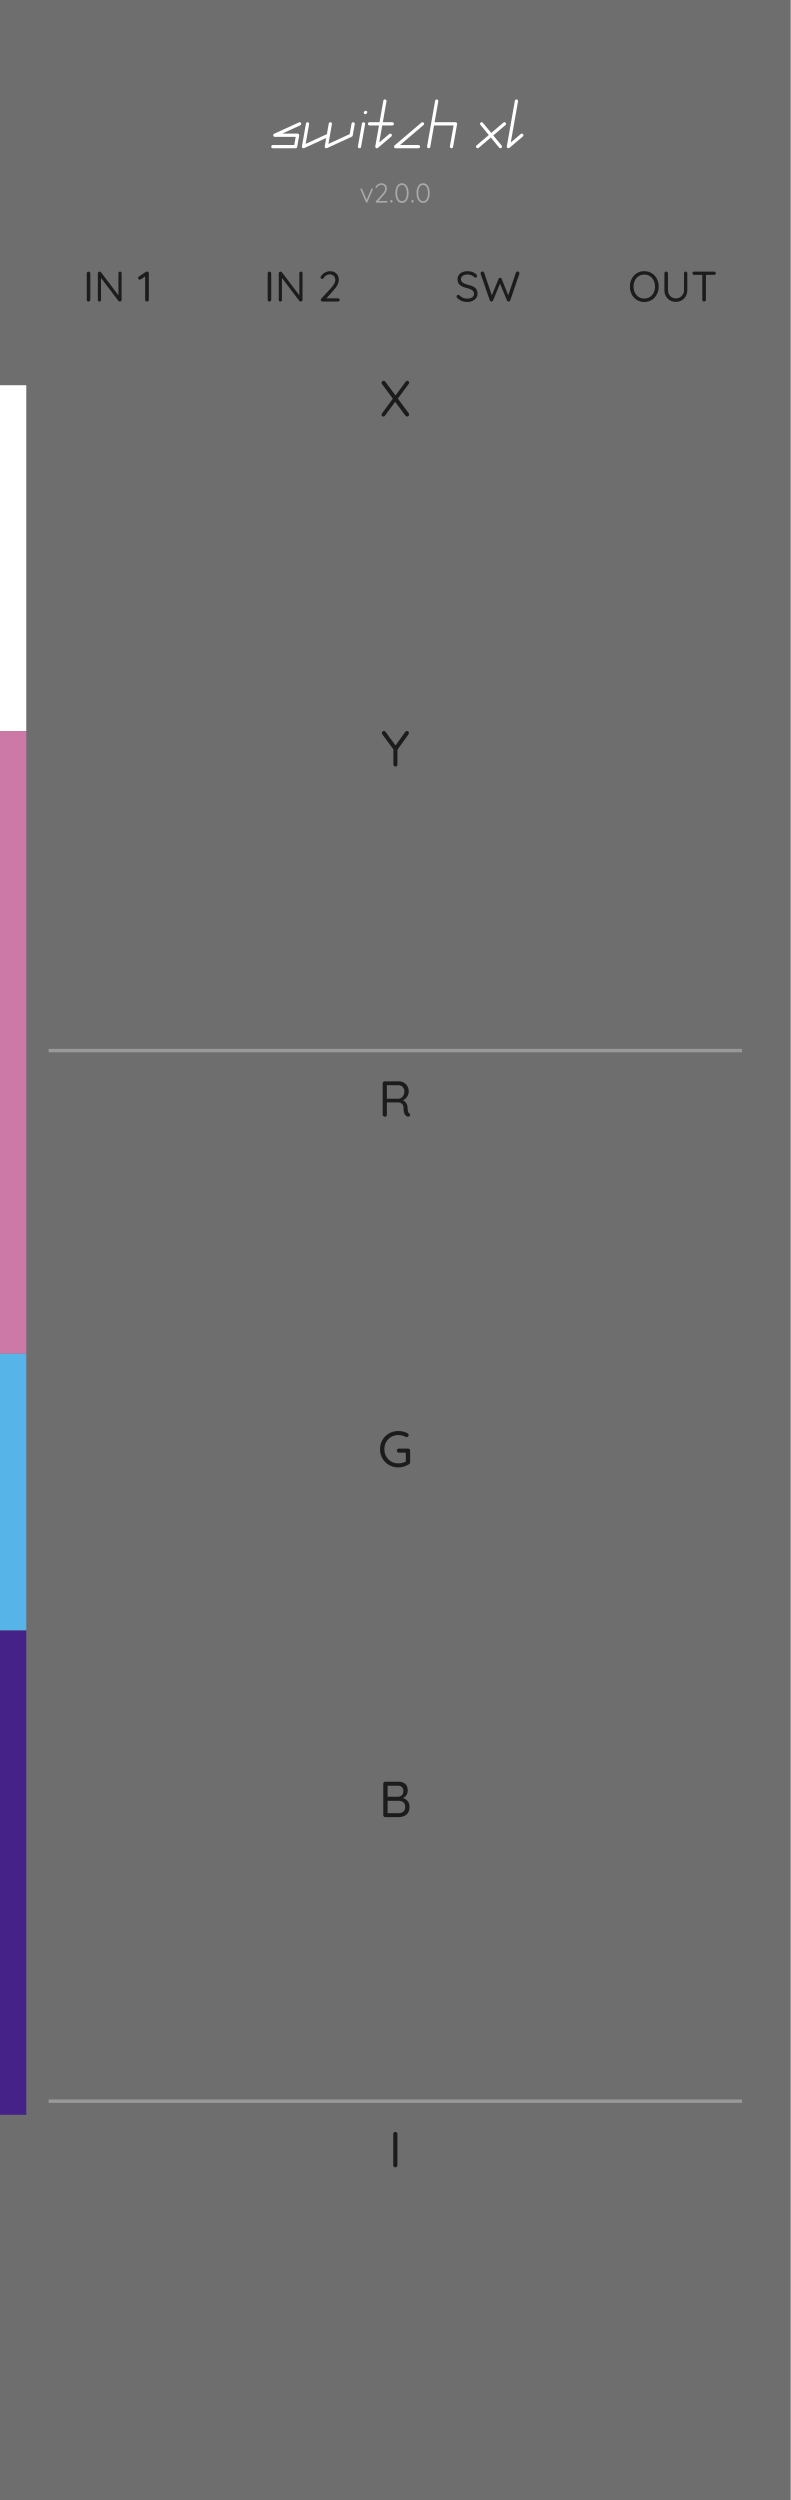
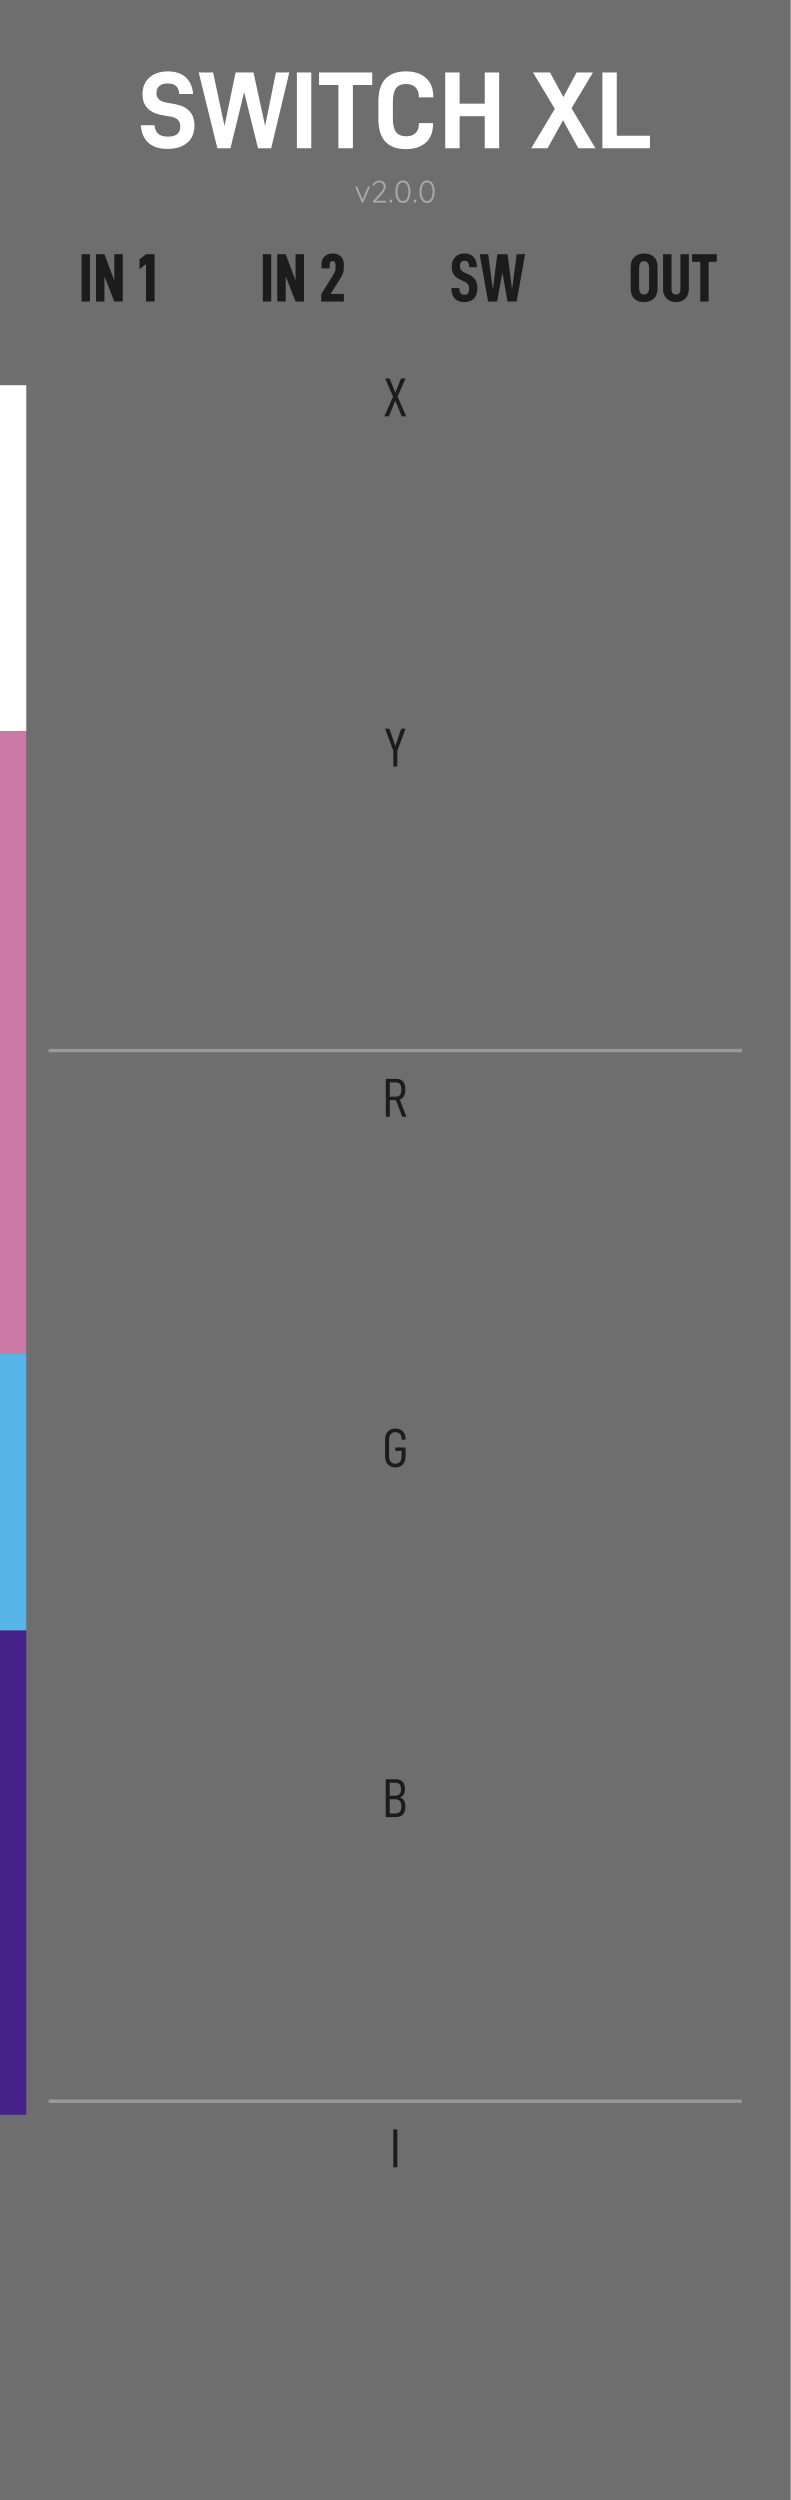
<svg xmlns="http://www.w3.org/2000/svg" width="40.64mm" height="128.50mm" viewBox="0 0 40.64 128.50">
  <rect width="40.64" height="128.50" fill="#6e6e6e" />
  <g id="palette-badge">
    <rect x="0.000" y="19.800" width="1.350" height="17.780" fill="#FFFFFF" stroke="none" />
    <rect x="0.000" y="37.580" width="1.350" height="32.004" fill="#CC79A7" stroke="none" />
    <rect x="0.000" y="69.584" width="1.350" height="14.224" fill="#56B4E9" stroke="none" />
    <rect x="0.000" y="83.808" width="1.350" height="24.892" fill="#442288" stroke="none" />
  </g>
  <line x1="2.50" y1="54.00" x2="38.14" y2="54.00" stroke="#999999" stroke-width="0.176" />
  <line x1="2.50" y1="108.00" x2="38.14" y2="108.00" stroke="#999999" stroke-width="0.176" />
-   <g transform="translate(13.820, 7.620) scale(0.0035, -0.0035)">
-     <path d="M 473.1 368.4 C 467.6 380.3 453.6 385.5 441.7 380.0 L 77.3 212.6 C 67.2 208.0 61.7 196.9 64.1 186.0 C 66.4 175.2 76.1 167.4 87.2 167.4 H 393.8 L 372.7 47.4 H 57.7 C 44.6 47.4 34.0 36.8 34.0 23.7 C 34.0 10.6 44.6 1.5e-05 57.7 1.5e-05 H 392.5 C 404.0 1.5e-05 413.9 8.3 415.8 19.6 L 445.4 187.0 C 446.6 193.9 444.7 201.0 440.2 206.3 C 435.7 211.7 429.0 214.8 422.0 214.8 H 195.5 L 461.5 337.0 C 473.3 342.5 478.5 356.5 473.1 368.4 Z" fill="#ffffff" />
+   <g transform="translate(7.098, 7.620) scale(0.005644, -0.005644)">
+     <path d="M 94.0 49.5 Q 156.0 -6.0 267.0 -6.0 Q 380.0 -6.0 446.5 49.0 C 490.8 85.7 513.0 138.7 513.0 208.0 Q 513.0 370.0 335.0 402.0 L 262.0 415.0 Q 213.0 424.0 190.0 445.0 C 174.7 459.0 167.0 478.0 167.0 502.0 Q 167.0 543.0 193.0 566.5 C 210.3 582.2 236.0 590.0 270.0 590.0 C 303.3 590.0 328.7 582.3 346.0 567.0 C 363.3 551.7 373.0 527.3 375.0 494.0 H 501.0 Q 493.0 592.0 433.5 646.0 Q 374.0 700.0 272.0 700.0 Q 167.0 700.0 103.5 644.0 C 61.2 606.7 40.0 556.0 40.0 492.0 Q 40.0 331.0 227.0 300.0 L 292.0 289.0 Q 340.0 281.0 362.0 259.5 C 376.7 245.2 384.0 224.3 384.0 197.0 C 384.0 136.3 347.0 106.0 273.0 106.0 Q 215.0 106.0 185.5 129.5 C 165.8 145.2 153.7 172.0 149.0 210.0 H 25.0 Q 32.0 105.0 94.0 49.5 Z" fill="#ffffff" />
  </g>
-   <g transform="translate(15.399, 7.620) scale(0.0035, -0.0035)">
-     <path d="M 790.5 381.9 C 777.7 384.1 765.4 375.5 763.1 362.6 L 735.7 207.4 L 423.7 64.1 L 474.9 354.4 C 477.2 367.3 468.6 379.6 455.7 381.9 C 442.8 384.1 430.5 375.5 428.3 362.6 L 400.9 207.4 L 88.9 64.1 L 140.0 354.4 C 142.3 367.3 133.7 379.6 120.8 381.9 C 108.0 384.1 95.7 375.5 93.4 362.6 L 34.4 27.8 C 32.8 19.1 36.2 10.3 43.2 4.9 C 47.4 1.7 52.5 0.0 57.7 0.0 C 61.0 0.0 64.4 0.7 67.6 2.2 L 390.9 150.7 L 369.2 27.8 C 367.7 19.1 371.1 10.3 378.1 4.9 C 382.3 1.7 387.4 0.0 392.5 0.0 C 395.9 0.0 399.3 0.7 402.4 2.2 L 766.8 169.6 C 773.8 172.8 778.9 179.3 780.2 187.0 L 809.7 354.4 C 812.0 367.3 803.4 379.6 790.5 381.9 Z" fill="#ffffff" />
+   <g transform="translate(10.191, 7.620) scale(0.005644, -0.005644)">
+     <path d="M 829.0 690.0 H 707.0 L 609.0 203.0 L 503.0 690.0 H 340.0 L 239.0 203.0 L 135.0 690.0 H 4.0 L 174.0 0.0 H 293.0 L 418.0 511.0 L 544.0 0.0 H 664.0 Z" fill="#ffffff" />
  </g>
-   <g transform="translate(18.150, 7.620) scale(0.0035, -0.0035)">
-     <path d="M 156.8 381.9 C 144.0 384.1 131.7 375.5 129.4 362.6 L 70.4 27.8 C 68.1 14.9 76.7 2.6 89.6 0.4 C 91.0 0.1 92.3 0.0 93.7 0.0 C 105.0 0.0 115.0 8.1 117.0 19.6 L 176.1 354.4 C 178.3 367.3 169.7 379.6 156.8 381.9 Z M 186.7 551.1 C 172.8 551.1 159.5 539.8 157.1 526.0 C 154.6 512.1 163.9 500.8 177.8 500.8 C 191.7 500.8 204.9 512.1 207.4 526.0 C 209.9 539.8 200.6 551.1 186.7 551.1 Z" fill="#ffffff" />
+   <g transform="translate(14.893, 7.620) scale(0.005644, -0.005644)">
+     <path d="M 65.0 690.0 V 0.0 H 196.0 V 690.0 Z" fill="#ffffff" />
  </g>
-   <g transform="translate(18.790, 7.620) scale(0.0035, -0.0035)">
-     <path d="M 392.5 382.2 H 253.3 L 307.5 689.3 C 309.7 702.1 301.1 714.4 288.3 716.7 C 275.4 718.9 263.1 710.4 260.8 697.5 L 205.2 382.2 H 57.7 C 44.6 382.2 34.0 371.6 34.0 358.5 C 34.0 345.5 44.6 334.8 57.7 334.8 H 196.9 L 142.7 27.8 C 141.0 18.0 145.6 8.1 154.3 3.1 C 158.0 1.0 162.0 -1.5e-05 166.1 -1.5e-05 C 171.6 -1.5e-05 177.0 1.9 181.4 5.6 L 378.4 173.1 C 388.3 181.5 389.5 196.5 381.1 206.4 C 372.6 216.4 357.6 217.6 347.7 209.1 L 200.8 84.3 L 245.0 334.8 H 392.5 C 405.6 334.8 416.2 345.5 416.2 358.5 C 416.2 371.6 405.6 382.2 392.5 382.2 Z" fill="#ffffff" />
+   <g transform="translate(16.366, 7.620) scale(0.005644, -0.005644)">
+     <path d="M 490.0 576.0 V 690.0 H 6.0 V 576.0 H 182.0 V 0.0 H 314.0 V 576.0 Z" fill="#ffffff" />
  </g>
-   <g transform="translate(20.162, 7.620) scale(0.0035, -0.0035)">
-     <path d="M 461.6 373.9 C 453.1 383.8 438.2 385.0 428.2 376.6 L 34.3 41.7 C 26.8 35.3 24.0 24.8 27.4 15.5 C 30.9 6.2 39.7 -1.5e-05 49.7 -1.5e-05 H 384.5 C 397.6 -1.5e-05 408.2 10.6 408.2 23.7 C 408.2 36.8 397.6 47.4 384.5 47.4 H 114.1 L 458.9 340.5 C 468.9 349.0 470.1 363.9 461.6 373.9 Z" fill="#ffffff" />
+   <g transform="translate(19.166, 7.620) scale(0.005644, -0.005644)">
+     <path d="M 50.0 267.0 C 50.0 83.7 133.7 -8.0 301.0 -8.0 Q 416.0 -8.0 482.0 51.5 Q 548.0 111.0 548.0 222.0 V 229.0 H 419.0 V 221.0 Q 419.0 169.0 389.5 139.0 Q 360.0 109.0 304.0 109.0 Q 241.0 109.0 211.5 147.0 C 191.8 172.3 182.0 213.0 182.0 269.0 V 418.0 Q 182.0 507.0 210.5 546.0 Q 239.0 585.0 302.0 585.0 C 339.3 585.0 368.2 574.7 388.5 554.0 C 408.8 533.3 419.0 505.3 419.0 470.0 V 464.0 H 550.0 V 471.0 Q 550.0 580.0 483.0 640.0 Q 416.0 700.0 303.0 700.0 C 134.3 700.0 50.0 608.3 50.0 425.0 Z" fill="#ffffff" />
  </g>
-   <g transform="translate(21.832, 7.620) scale(0.0035, -0.0035)">
-     <path d="M 469.7 373.8 C 465.2 379.1 458.6 382.2 451.6 382.2 H 144.9 L 199.1 689.3 C 201.4 702.2 192.8 714.4 179.9 716.7 C 167.0 718.9 154.7 710.4 152.4 697.5 L 34.4 27.8 C 32.1 14.9 40.7 2.6 53.6 0.4 C 55.0 0.1 56.3 0.0 57.7 0.0 C 69.0 0.0 79.0 8.1 81.0 19.6 L 136.6 334.9 H 423.4 L 369.2 27.8 C 366.9 14.9 375.5 2.6 388.4 0.4 C 389.8 0.1 391.2 0.0 392.6 0.0 C 403.8 0.0 413.8 8.1 415.9 19.6 L 474.9 354.4 C 476.1 361.3 474.2 368.4 469.7 373.8 Z" fill="#ffffff" />
+   <g transform="translate(22.552, 7.620) scale(0.005644, -0.005644)">
+     <path d="M 550.0 690.0 H 419.0 V 406.0 H 190.0 V 690.0 H 59.0 V 0.0 H 190.0 V 292.0 H 419.0 V 0.0 H 550.0 Z" fill="#ffffff" />
  </g>
-   <g transform="translate(24.348, 7.620) scale(0.0035, -0.0035)">
-     <path d="M 469.6 373.9 C 461.1 383.8 446.2 385.0 436.2 376.6 L 257.6 224.7 L 135.0 373.6 C 126.7 383.7 111.8 385.1 101.7 376.8 C 91.6 368.5 90.1 353.6 98.4 343.5 L 221.5 194.1 L 42.3 41.7 C 32.4 33.3 31.2 18.3 39.6 8.4 C 44.3 2.8 51.0 0.0 57.7 0.0 C 63.1 0.0 68.6 1.9 73.0 5.7 L 251.6 157.5 L 374.2 8.6 C 378.9 3.0 385.7 0.0 392.5 0.0 C 397.8 0.0 403.2 1.8 407.6 5.4 C 417.7 13.7 419.1 28.7 410.8 38.7 L 287.7 188.2 L 466.9 340.5 C 476.9 349.0 478.1 363.9 469.6 373.9 Z" fill="#ffffff" />
+   <g transform="translate(27.282, 7.620) scale(0.005644, -0.005644)">
+     <path d="M 219.0 359.0 4.0 0.0 H 153.0 L 294.0 255.0 L 433.0 0.0 H 589.0 L 371.0 364.0 L 566.0 690.0 H 417.0 L 297.0 466.0 L 175.0 690.0 H 20.0 Z" fill="#ffffff" />
  </g>
-   <g transform="translate(25.930, 7.620) scale(0.0035, -0.0035)">
-     <path d="M 272.7 206.4 C 264.2 216.4 249.3 217.6 239.3 209.1 L 92.4 84.3 L 199.1 689.3 C 201.4 702.1 192.8 714.4 179.9 716.7 C 167.0 718.9 154.7 710.4 152.4 697.5 L 34.4 27.8 C 32.6 18.0 37.2 8.1 45.9 3.1 C 49.6 1.0 53.6 -3.1e-05 57.7 -3.1e-05 C 63.2 -3.1e-05 68.6 1.9 73.0 5.6 L 270.0 173.1 C 279.9 181.5 281.1 196.5 272.7 206.4 Z" fill="#ffffff" />
+   <g transform="translate(30.630, 7.620) scale(0.005644, -0.005644)">
+     <path d="M 59.0 690.0 V 0.0 H 492.0 V 114.0 H 190.0 V 690.0 Z" fill="#ffffff" />
  </g>
-   <g transform="translate(18.476, 10.414) scale(0.0014, -0.0014)">
+   <g transform="translate(18.212, 10.414) scale(0.0016, -0.0016)">
    <path d="M 67.0 522.0 Q 52.0 522.0 44.0 513.0 Q 36.0 504.0 36.0 493.0 Q 36.0 489.0 37.0 485.0 Q 38.0 481.0 39.0 479.0 L 236.0 19.0 Q 240.0 10.0 248.5 4.5 Q 257.0 -1.0 266.0 0.0 Q 285.0 1.0 293.0 19.0 L 489.0 479.0 Q 490.0 483.0 491.5 486.5 Q 493.0 490.0 493.0 496.0 Q 493.0 508.0 484.0 514.5 Q 475.0 521.0 465.0 521.0 Q 444.0 522.0 436.0 502.0 L 265.2 97.4 L 95.0 502.0 Q 91.0 512.0 83.0 517.0 Q 75.0 522.0 67.0 522.0 Z" fill="#aaaaaa" />
  </g>
-   <g transform="translate(19.216, 10.414) scale(0.0014, -0.0014)">
+   <g transform="translate(19.058, 10.414) scale(0.0016, -0.0016)">
    <path d="M 474.0 58.0 H 166.7 L 351.0 265.0 Q 415.0 336.0 447.5 397.5 Q 480.0 459.0 480.0 511.0 Q 480.0 572.0 454.5 616.5 Q 429.0 661.0 382.5 685.5 Q 336.0 710.0 272.0 710.0 Q 234.0 710.0 194.5 694.5 Q 155.0 679.0 123.0 653.0 Q 91.0 627.0 73.0 596.0 Q 66.0 587.0 62.5 580.0 Q 59.0 573.0 59.0 566.0 Q 59.0 555.0 68.0 547.5 Q 77.0 540.0 89.0 540.0 Q 97.0 540.0 103.5 544.0 Q 110.0 548.0 116.0 558.0 Q 129.0 585.0 152.5 606.0 Q 176.0 627.0 206.5 640.0 Q 237.0 653.0 268.0 653.0 Q 336.0 653.0 376.0 613.0 Q 416.0 573.0 416.0 507.0 Q 416.0 467.0 388.5 416.5 Q 361.0 366.0 306.0 306.0 L 75.0 51.0 Q 67.0 41.0 67.0 30.0 Q 67.0 15.0 76.5 7.5 Q 86.0 0.0 99.0 0.0 H 474.0 Q 486.0 0.0 494.5 8.0 Q 503.0 16.0 503.0 29.0 Q 503.0 41.0 494.5 49.5 Q 486.0 58.0 474.0 58.0 Z" fill="#aaaaaa" />
  </g>
-   <g transform="translate(19.992, 10.414) scale(0.0014, -0.0014)">
+   <g transform="translate(19.945, 10.414) scale(0.0016, -0.0016)">
    <path d="M 87.0 0.0 H 94.0 Q 111.0 0.0 120.0 11.0 Q 129.0 22.0 129.0 39.0 V 60.0 Q 129.0 78.0 120.0 88.0 Q 111.0 98.0 94.0 98.0 H 87.0 Q 70.0 98.0 61.0 88.0 Q 52.0 78.0 52.0 60.0 V 39.0 Q 52.0 22.0 61.0 11.0 Q 70.0 0.0 87.0 0.0 Z" fill="#aaaaaa" />
  </g>
-   <g transform="translate(20.245, 10.414) scale(0.0014, -0.0014)">
+   <g transform="translate(20.234, 10.414) scale(0.0016, -0.0016)">
    <path d="M 297.0 -10.0 Q 379.0 -10.0 432.5 38.0 Q 486.0 86.0 513.0 167.5 Q 540.0 249.0 540.0 350.0 Q 540.0 452.0 513.0 533.5 Q 486.0 615.0 432.5 662.5 Q 379.0 710.0 297.0 710.0 Q 217.0 710.0 163.0 662.5 Q 109.0 615.0 82.0 533.5 Q 55.0 452.0 55.0 350.0 Q 55.0 249.0 82.0 167.5 Q 109.0 86.0 163.0 38.0 Q 217.0 -10.0 297.0 -10.0 Z M 297.0 52.0 Q 239.0 52.0 199.5 89.0 Q 160.0 126.0 139.5 193.5 Q 119.0 261.0 119.0 350.0 Q 119.0 440.0 139.5 507.5 Q 160.0 575.0 199.5 612.0 Q 239.0 649.0 297.0 649.0 Q 356.0 649.0 395.5 612.0 Q 435.0 575.0 455.5 507.5 Q 476.0 440.0 476.0 350.0 Q 476.0 261.0 455.5 193.5 Q 435.0 126.0 395.5 89.0 Q 356.0 52.0 297.0 52.0 Z" fill="#aaaaaa" />
  </g>
-   <g transform="translate(21.078, 10.414) scale(0.0014, -0.0014)">
+   <g transform="translate(21.186, 10.414) scale(0.0016, -0.0016)">
    <path d="M 87.0 0.0 H 94.0 Q 111.0 0.0 120.0 11.0 Q 129.0 22.0 129.0 39.0 V 60.0 Q 129.0 78.0 120.0 88.0 Q 111.0 98.0 94.0 98.0 H 87.0 Q 70.0 98.0 61.0 88.0 Q 52.0 78.0 52.0 60.0 V 39.0 Q 52.0 22.0 61.0 11.0 Q 70.0 0.0 87.0 0.0 Z" fill="#aaaaaa" />
  </g>
-   <g transform="translate(21.331, 10.414) scale(0.0014, -0.0014)">
+   <g transform="translate(21.476, 10.414) scale(0.0016, -0.0016)">
    <path d="M 297.0 -10.0 Q 379.0 -10.0 432.5 38.0 Q 486.0 86.0 513.0 167.5 Q 540.0 249.0 540.0 350.0 Q 540.0 452.0 513.0 533.5 Q 486.0 615.0 432.5 662.5 Q 379.0 710.0 297.0 710.0 Q 217.0 710.0 163.0 662.5 Q 109.0 615.0 82.0 533.5 Q 55.0 452.0 55.0 350.0 Q 55.0 249.0 82.0 167.5 Q 109.0 86.0 163.0 38.0 Q 217.0 -10.0 297.0 -10.0 Z M 297.0 52.0 Q 239.0 52.0 199.5 89.0 Q 160.0 126.0 139.5 193.5 Q 119.0 261.0 119.0 350.0 Q 119.0 440.0 139.5 507.5 Q 160.0 575.0 199.5 612.0 Q 239.0 649.0 297.0 649.0 Q 356.0 649.0 395.5 612.0 Q 435.0 575.0 455.5 507.5 Q 476.0 440.0 476.0 350.0 Q 476.0 261.0 455.5 193.5 Q 435.0 126.0 395.5 89.0 Q 356.0 52.0 297.0 52.0 Z" fill="#aaaaaa" />
  </g>
-   <g transform="translate(4.266, 15.500) scale(0.0022, -0.0022)">
-     <path d="M 171.0 41.0 V 659.0 Q 171.0 677.0 159.0 688.5 Q 147.0 700.0 130.0 700.0 Q 112.0 700.0 100.0 688.5 Q 88.0 677.0 88.0 659.0 V 41.0 Q 88.0 24.0 99.0 12.0 Q 110.0 0.0 129.0 0.0 Q 146.0 0.0 158.5 12.0 Q 171.0 24.0 171.0 41.0 Z" fill="#1c1c1c" />
+   <g transform="translate(4.031, 15.500) scale(0.003528, -0.003528)">
+     <path d="M 46.0 690.0 V 0.0 H 168.0 V 690.0 Z" fill="#1c1c1c" />
  </g>
-   <g transform="translate(4.836, 15.500) scale(0.0022, -0.0022)">
-     <path d="M 606.0 700.0 Q 590.0 700.0 579.5 689.5 Q 569.0 679.0 569.0 663.0 V 145.2 L 160.0 686.0 Q 155.0 693.0 145.5 696.5 Q 136.0 700.0 127.0 700.0 Q 111.0 700.0 99.5 689.0 Q 88.0 678.0 88.0 660.0 V 37.0 Q 88.0 21.0 98.0 10.5 Q 108.0 0.0 124.0 0.0 Q 141.0 0.0 151.5 10.5 Q 162.0 21.0 162.0 37.0 V 552.6 L 570.0 13.0 Q 575.0 7.0 584.0 3.5 Q 593.0 0.0 602.0 0.0 Q 619.0 0.0 631.0 11.5 Q 643.0 23.0 643.0 42.0 V 663.0 Q 643.0 679.0 633.0 689.5 Q 623.0 700.0 606.0 700.0 Z" fill="#1c1c1c" />
+   <g transform="translate(4.786, 15.500) scale(0.003528, -0.003528)">
+     <path d="M 432.0 690.0 H 309.0 V 306.0 L 165.0 690.0 H 42.0 V 0.0 H 165.0 V 368.0 L 309.0 0.0 H 432.0 Z" fill="#1c1c1c" />
  </g>
-   <g transform="translate(7.047, 15.500) scale(0.0022, -0.0022)">
-     <path d="M 230.0 0.0 Q 249.0 0.0 261.5 12.0 Q 274.0 24.0 274.0 41.0 V 660.0 Q 274.0 677.0 263.5 688.5 Q 253.0 700.0 235.0 700.0 Q 227.0 701.0 219.0 699.0 Q 211.0 697.0 203.0 692.0 L 44.0 587.0 Q 23.0 574.0 23.0 552.0 Q 23.0 536.0 35.0 523.5 Q 47.0 511.0 64.0 511.0 Q 77.0 511.0 87.0 518.0 L 188.0 587.7 V 41.0 Q 188.0 24.0 200.0 12.0 Q 212.0 0.0 230.0 0.0 Z" fill="#1c1c1c" />
+   <g transform="translate(7.075, 15.500) scale(0.003528, -0.003528)">
+     <path d="M 122.0 547.0 V 0.0 H 247.0 V 690.0 H 122.0 L 27.0 613.0 V 470.0 Z" fill="#1c1c1c" />
  </g>
-   <g transform="translate(13.565, 15.500) scale(0.0022, -0.0022)">
-     <path d="M 171.0 41.0 V 659.0 Q 171.0 677.0 159.0 688.5 Q 147.0 700.0 130.0 700.0 Q 112.0 700.0 100.0 688.5 Q 88.0 677.0 88.0 659.0 V 41.0 Q 88.0 24.0 99.0 12.0 Q 110.0 0.0 129.0 0.0 Q 146.0 0.0 158.5 12.0 Q 171.0 24.0 171.0 41.0 Z" fill="#1c1c1c" />
+   <g transform="translate(13.348, 15.500) scale(0.003528, -0.003528)">
+     <path d="M 46.0 690.0 V 0.0 H 168.0 V 690.0 Z" fill="#1c1c1c" />
  </g>
-   <g transform="translate(14.135, 15.500) scale(0.0022, -0.0022)">
-     <path d="M 606.0 700.0 Q 590.0 700.0 579.5 689.5 Q 569.0 679.0 569.0 663.0 V 145.2 L 160.0 686.0 Q 155.0 693.0 145.5 696.5 Q 136.0 700.0 127.0 700.0 Q 111.0 700.0 99.5 689.0 Q 88.0 678.0 88.0 660.0 V 37.0 Q 88.0 21.0 98.0 10.5 Q 108.0 0.0 124.0 0.0 Q 141.0 0.0 151.5 10.5 Q 162.0 21.0 162.0 37.0 V 552.6 L 570.0 13.0 Q 575.0 7.0 584.0 3.5 Q 593.0 0.0 602.0 0.0 Q 619.0 0.0 631.0 11.5 Q 643.0 23.0 643.0 42.0 V 663.0 Q 643.0 679.0 633.0 689.5 Q 623.0 700.0 606.0 700.0 Z" fill="#1c1c1c" />
+   <g transform="translate(14.102, 15.500) scale(0.003528, -0.003528)">
+     <path d="M 432.0 690.0 H 309.0 V 306.0 L 165.0 690.0 H 42.0 V 0.0 H 165.0 V 368.0 L 309.0 0.0 H 432.0 Z" fill="#1c1c1c" />
  </g>
-   <g transform="translate(16.346, 15.500) scale(0.0022, -0.0022)">
-     <path d="M 469.0 75.0 H 194.0 L 360.0 259.0 Q 422.0 325.0 454.0 389.0 Q 486.0 453.0 486.0 506.0 Q 486.0 568.0 460.0 614.0 Q 434.0 660.0 386.5 685.0 Q 339.0 710.0 275.0 710.0 Q 239.0 710.0 201.5 696.0 Q 164.0 682.0 132.5 658.5 Q 101.0 635.0 80.0 606.0 Q 70.0 594.0 64.0 584.5 Q 58.0 575.0 58.0 564.0 Q 58.0 550.0 70.0 539.5 Q 82.0 529.0 97.0 529.0 Q 106.0 529.0 114.5 532.5 Q 123.0 536.0 131.0 549.0 Q 145.0 573.0 167.0 592.5 Q 189.0 612.0 216.0 623.5 Q 243.0 635.0 270.0 635.0 Q 331.0 635.0 367.5 598.5 Q 404.0 562.0 404.0 501.0 Q 404.0 464.0 378.5 416.5 Q 353.0 369.0 303.0 315.0 L 77.0 68.0 Q 65.0 55.0 65.0 39.0 Q 65.0 21.0 76.5 10.5 Q 88.0 0.0 106.0 0.0 H 469.0 Q 485.0 0.0 496.0 10.5 Q 507.0 21.0 507.0 37.0 Q 507.0 53.0 496.0 64.0 Q 485.0 75.0 469.0 75.0 Z" fill="#1c1c1c" />
+   <g transform="translate(16.392, 15.500) scale(0.003528, -0.003528)">
+     <path d="M 34.0 107.0 V 0.0 H 363.0 V 111.0 H 171.0 L 313.0 338.0 C 330.3 366.0 343.0 391.2 351.0 413.5 Q 363.0 447.0 363.0 492.0 V 541.0 C 363.0 589.7 348.5 628.3 319.5 657.0 C 290.5 685.7 251.3 700.0 202.0 700.0 Q 128.0 700.0 83.0 658.0 Q 38.0 616.0 38.0 545.0 V 484.0 H 157.0 V 530.0 Q 157.0 590.0 199.0 590.0 C 227.7 590.0 242.0 571.7 242.0 535.0 V 496.0 Q 242.0 463.0 234.5 441.5 Q 227.0 420.0 209.0 390.0 Z" fill="#1c1c1c" />
  </g>
-   <g transform="translate(23.384, 15.500) scale(0.0022, -0.0022)">
-     <path d="M 292.0 -10.0 Q 359.0 -9.0 412.5 15.5 Q 466.0 40.0 497.0 83.0 Q 528.0 126.0 528.0 181.0 Q 528.0 233.0 511.5 268.5 Q 495.0 304.0 465.0 327.0 Q 435.0 350.0 393.5 365.5 Q 352.0 381.0 303.0 393.0 Q 258.0 405.0 221.0 420.5 Q 184.0 436.0 162.0 460.5 Q 140.0 485.0 140.0 523.0 Q 140.0 557.0 159.5 581.5 Q 179.0 606.0 214.0 619.5 Q 249.0 633.0 295.0 633.0 Q 326.0 633.0 357.0 624.0 Q 388.0 615.0 414.0 600.0 Q 440.0 585.0 457.0 566.0 Q 466.0 558.0 477.0 558.0 Q 493.0 558.0 505.5 570.5 Q 518.0 583.0 518.0 598.0 Q 518.0 616.0 498.0 635.0 Q 465.0 670.0 410.5 690.0 Q 356.0 710.0 295.0 710.0 Q 226.0 710.0 173.0 686.5 Q 120.0 663.0 90.0 620.0 Q 60.0 577.0 60.0 520.0 Q 60.0 475.0 75.5 441.5 Q 91.0 408.0 119.0 384.5 Q 147.0 361.0 185.5 345.0 Q 224.0 329.0 270.0 318.0 Q 322.0 306.0 361.5 288.5 Q 401.0 271.0 423.5 245.0 Q 446.0 219.0 447.0 179.0 Q 447.0 146.0 426.0 121.0 Q 405.0 96.0 369.5 82.0 Q 334.0 68.0 290.0 68.0 Q 233.0 68.0 187.5 88.0 Q 142.0 108.0 103.0 146.0 Q 92.0 157.0 78.0 157.0 Q 61.0 157.0 49.5 144.5 Q 38.0 132.0 38.0 116.0 Q 38.0 106.0 42.5 97.5 Q 47.0 89.0 54.0 82.0 Q 106.0 34.0 162.0 12.0 Q 218.0 -10.0 292.0 -10.0 Z" fill="#1c1c1c" />
+   <g transform="translate(23.130, 15.500) scale(0.003528, -0.003528)">
+     <path d="M 68.0 45.0 C 100.0 9.7 146.3 -8.0 207.0 -8.0 Q 299.0 -8.0 349.0 44.0 C 382.3 78.7 399.0 128.0 399.0 192.0 Q 399.0 272.0 366.5 320.0 Q 334.0 368.0 262.0 400.0 L 217.0 420.0 C 191.0 431.3 172.5 444.2 161.5 458.5 Q 145.0 480.0 145.0 516.0 C 145.0 568.7 167.3 595.0 212.0 595.0 C 236.0 595.0 253.2 587.2 263.5 571.5 Q 279.0 548.0 280.0 501.0 H 393.0 Q 390.0 598.0 343.5 649.5 C 312.5 683.8 268.7 701.0 212.0 701.0 Q 126.0 701.0 75.5 649.0 C 41.8 614.3 25.0 568.0 25.0 510.0 Q 25.0 436.0 54.5 392.0 Q 84.0 348.0 151.0 318.0 L 198.0 297.0 Q 242.0 277.0 260.5 253.5 C 272.8 237.8 279.0 216.7 279.0 190.0 Q 279.0 142.0 262.5 120.0 C 251.5 105.3 234.0 98.0 210.0 98.0 Q 174.0 98.0 155.5 122.0 C 143.2 138.0 136.3 163.0 135.0 197.0 H 19.0 Q 20.0 98.0 68.0 45.0 Z" fill="#1c1c1c" />
  </g>
-   <g transform="translate(24.646, 15.500) scale(0.0022, -0.0022)">
-     <path d="M 890.0 703.0 Q 877.0 703.0 866.0 696.0 Q 855.0 689.0 851.0 677.0 L 671.4 145.0 L 519.0 528.0 Q 515.0 540.0 504.5 547.0 Q 494.0 554.0 482.0 554.0 Q 469.0 554.0 459.0 547.0 Q 449.0 540.0 444.0 528.0 L 288.6 143.8 L 108.0 677.0 Q 104.0 689.0 93.0 696.0 Q 82.0 703.0 70.0 703.0 Q 55.0 703.0 40.5 691.5 Q 26.0 680.0 26.0 660.0 Q 26.0 654.0 28.0 646.0 L 241.0 26.0 Q 245.0 14.0 255.5 7.5 Q 266.0 1.0 277.0 0.0 Q 289.0 0.0 300.0 6.5 Q 311.0 13.0 317.0 26.0 L 479.6 418.8 L 642.0 26.0 Q 648.0 13.0 659.0 6.5 Q 670.0 0.0 682.0 0.0 Q 693.0 1.0 703.5 7.5 Q 714.0 14.0 718.0 26.0 L 931.0 646.0 Q 933.0 654.0 933.0 661.0 Q 933.0 681.0 919.5 692.0 Q 906.0 703.0 890.0 703.0 Z" fill="#1c1c1c" />
+   <g transform="translate(24.633, 15.500) scale(0.003528, -0.003528)">
+     <path d="M 668.0 690.0 H 545.0 L 478.0 174.0 L 413.0 690.0 H 263.0 L 198.0 174.0 L 131.0 690.0 H 6.0 L 129.0 0.0 H 261.0 L 337.0 424.0 L 412.0 0.0 H 545.0 Z" fill="#1c1c1c" />
  </g>
-   <g transform="translate(32.276, 15.500) scale(0.0022, -0.0022)">
-     <path d="M 719.0 350.0 Q 719.0 428.0 694.0 493.5 Q 669.0 559.0 624.0 607.5 Q 579.0 656.0 517.0 683.0 Q 455.0 710.0 382.0 710.0 Q 308.0 710.0 246.5 683.0 Q 185.0 656.0 140.0 607.5 Q 95.0 559.0 70.0 493.5 Q 45.0 428.0 45.0 350.0 Q 45.0 273.0 70.0 207.5 Q 95.0 142.0 140.0 93.0 Q 185.0 44.0 246.5 17.0 Q 308.0 -10.0 382.0 -10.0 Q 455.0 -10.0 517.0 17.0 Q 579.0 44.0 624.0 93.0 Q 669.0 142.0 694.0 207.5 Q 719.0 273.0 719.0 350.0 Z M 633.0 350.0 Q 633.0 269.0 600.5 205.5 Q 568.0 142.0 512.0 106.0 Q 456.0 70.0 382.0 70.0 Q 308.0 70.0 251.5 106.0 Q 195.0 142.0 163.0 205.5 Q 131.0 269.0 131.0 350.0 Q 131.0 432.0 163.0 495.0 Q 195.0 558.0 251.5 594.0 Q 308.0 630.0 382.0 630.0 Q 456.0 630.0 512.0 594.0 Q 568.0 558.0 600.5 495.0 Q 633.0 432.0 633.0 350.0 Z" fill="#1c1c1c" />
+   <g transform="translate(32.282, 15.500) scale(0.003528, -0.003528)">
+     <path d="M 90.0 42.5 C 124.7 8.8 171.7 -8.0 231.0 -8.0 Q 319.0 -8.0 374.5 43.0 Q 430.0 94.0 430.0 190.0 V 501.0 Q 430.0 599.0 377.5 649.5 C 342.5 683.2 296.0 700.0 238.0 700.0 Q 148.0 700.0 93.0 649.5 C 56.3 615.8 38.0 566.3 38.0 501.0 V 190.0 Q 38.0 93.0 90.0 42.5 Z M 288.5 129.5 C 276.2 111.8 258.3 103.0 235.0 103.0 C 185.7 103.0 161.0 136.7 161.0 204.0 V 481.0 Q 161.0 535.0 178.5 562.0 Q 196.0 589.0 235.0 589.0 C 259.0 589.0 277.0 579.8 289.0 561.5 C 301.0 543.2 307.0 516.3 307.0 481.0 V 204.0 Q 307.0 156.0 288.5 129.5 Z" fill="#1c1c1c" />
  </g>
-   <g transform="translate(33.957, 15.500) scale(0.0022, -0.0022)">
-     <path d="M 584.0 701.0 Q 566.0 701.0 556.0 689.0 Q 546.0 677.0 546.0 660.0 V 263.0 Q 546.0 208.0 519.5 165.0 Q 493.0 122.0 450.0 97.5 Q 407.0 73.0 356.0 73.0 Q 306.0 73.0 263.5 97.5 Q 221.0 122.0 196.0 165.0 Q 171.0 208.0 171.0 263.0 V 660.0 Q 171.0 677.0 158.5 689.0 Q 146.0 701.0 130.0 701.0 Q 111.0 701.0 99.5 689.0 Q 88.0 677.0 88.0 660.0 V 263.0 Q 88.0 186.0 123.0 125.0 Q 158.0 64.0 218.5 28.5 Q 279.0 -7.0 356.0 -7.0 Q 432.0 -7.0 492.0 28.5 Q 552.0 64.0 587.5 125.0 Q 623.0 186.0 623.0 263.0 V 660.0 Q 623.0 677.0 612.0 689.0 Q 601.0 701.0 584.0 701.0 Z" fill="#1c1c1c" />
+   <g transform="translate(33.933, 15.500) scale(0.003528, -0.003528)">
+     <path d="M 133.5 15.5 C 161.8 -0.2 194.0 -8.0 230.0 -8.0 Q 284.0 -8.0 327.0 15.5 Q 370.0 39.0 394.0 82.0 Q 418.0 125.0 418.0 181.0 V 690.0 H 295.0 V 184.0 Q 295.0 103.0 230.0 103.0 Q 197.0 103.0 181.0 122.5 C 170.3 135.5 165.0 156.0 165.0 184.0 V 690.0 H 42.0 V 181.0 Q 42.0 125.0 66.5 82.0 Q 91.0 39.0 133.5 15.5 Z" fill="#1c1c1c" />
  </g>
-   <g transform="translate(35.519, 15.500) scale(0.0022, -0.0022)">
-     <path d="M 305.0 0.0 Q 324.0 0.0 336.0 12.0 Q 348.0 24.0 348.0 41.0 V 624.0 H 538.0 Q 555.0 624.0 567.0 634.0 Q 579.0 644.0 579.0 662.0 Q 579.0 679.0 567.0 689.5 Q 555.0 700.0 538.0 700.0 H 73.0 Q 56.0 700.0 44.5 689.5 Q 33.0 679.0 33.0 662.0 Q 33.0 645.0 44.5 634.5 Q 56.0 624.0 73.0 624.0 H 263.0 V 41.0 Q 263.0 24.0 275.0 12.0 Q 287.0 0.0 305.0 0.0 Z" fill="#1c1c1c" />
+   <g transform="translate(35.556, 15.500) scale(0.003528, -0.003528)">
+     <path d="M 365.0 579.0 V 690.0 H 4.0 V 579.0 H 124.0 V 0.0 H 246.0 V 579.0 Z" fill="#1c1c1c" />
  </g>
-   <g transform="translate(19.511, 21.400) scale(0.0026, -0.0026)">
-     <path d="M 547.0 703.0 Q 528.0 703.0 515.0 684.0 L 314.7 413.0 L 112.0 686.0 Q 100.0 703.0 79.0 703.0 Q 64.0 703.0 51.5 691.5 Q 39.0 680.0 39.0 663.0 Q 39.0 649.0 47.0 639.0 L 261.8 349.2 L 48.0 58.0 Q 38.0 45.0 38.0 31.0 Q 38.0 19.0 48.5 7.5 Q 59.0 -4.0 75.0 -4.0 Q 95.0 -4.0 107.0 14.0 L 307.7 287.2 L 511.0 13.0 Q 524.0 -4.0 544.0 -4.0 Q 558.0 -4.0 571.0 7.0 Q 584.0 18.0 584.0 36.0 Q 584.0 49.0 576.0 61.0 L 360.6 351.2 L 576.0 642.0 Q 585.0 654.0 585.0 667.0 Q 585.0 681.0 573.5 692.0 Q 562.0 703.0 547.0 703.0 Z" fill="#1c1c1c" />
+   <g transform="translate(19.733, 21.400) scale(0.002822, -0.002822)">
+     <path d="M 166.0 358.0 9.0 0.0 H 91.0 L 208.0 286.0 L 324.0 0.0 H 407.0 L 249.0 359.0 L 394.0 690.0 H 312.0 L 209.0 431.0 L 104.0 690.0 H 22.0 Z" fill="#1c1c1c" />
  </g>
-   <g transform="translate(19.576, 39.400) scale(0.0026, -0.0026)">
-     <path d="M 514.0 704.0 Q 494.0 704.0 481.0 684.0 L 290.3 415.7 L 94.0 685.0 Q 81.0 704.0 61.0 704.0 Q 47.0 704.0 33.0 692.5 Q 19.0 681.0 19.0 664.0 Q 19.0 657.0 21.5 649.5 Q 24.0 642.0 30.0 634.0 L 248.0 339.5 V 41.0 Q 248.0 24.0 259.5 12.0 Q 271.0 0.0 289.0 0.0 Q 305.0 0.0 316.5 12.0 Q 328.0 24.0 328.0 41.0 V 333.1 L 547.0 638.0 Q 551.0 644.0 552.5 650.5 Q 554.0 657.0 554.0 663.0 Q 554.0 679.0 542.5 691.5 Q 531.0 704.0 514.0 704.0 Z" fill="#1c1c1c" />
+   <g transform="translate(19.767, 39.400) scale(0.002822, -0.002822)">
+     <path d="M 232.0 287.0 383.0 690.0 H 303.0 L 196.0 374.0 L 89.0 690.0 H 9.0 L 160.0 287.0 V 0.0 H 232.0 Z" fill="#1c1c1c" />
  </g>
-   <g transform="translate(19.441, 57.400) scale(0.0026, -0.0026)">
-     <path d="M 134.0 0.0 Q 151.0 0.0 161.0 12.0 Q 171.0 24.0 171.0 41.0 V 284.0 H 382.0 Q 404.0 284.0 425.0 279.0 Q 446.0 274.0 463.0 261.0 Q 480.0 248.0 490.0 227.0 Q 500.0 206.0 500.0 174.0 Q 500.0 117.0 510.0 84.0 Q 520.0 51.0 535.0 33.5 Q 550.0 16.0 566.0 7.0 Q 574.0 2.0 585.0 1.0 Q 596.0 0.0 607.0 3.5 Q 618.0 7.0 624.0 16.0 Q 634.0 30.0 629.5 45.0 Q 625.0 60.0 611.0 69.0 Q 600.0 76.0 594.0 88.5 Q 588.0 101.0 585.0 123.0 Q 582.0 145.0 580.0 182.0 Q 579.0 224.0 562.0 255.5 Q 545.0 287.0 518.0 307.5 Q 504.8 317.5 489.9 324.6 Q 519.3 338.1 543.0 360.5 Q 571.0 387.0 587.0 423.5 Q 603.0 460.0 603.0 502.0 Q 603.0 560.0 576.5 604.5 Q 550.0 649.0 505.0 674.5 Q 460.0 700.0 404.0 700.0 H 128.0 Q 111.0 700.0 99.5 688.5 Q 88.0 677.0 88.0 660.0 V 41.0 Q 88.0 24.0 101.5 12.0 Q 115.0 0.0 134.0 0.0 Z M 171.0 356.0 V 623.0 H 399.0 Q 450.0 623.0 483.5 588.0 Q 517.0 553.0 517.0 500.0 Q 517.0 459.0 500.5 426.5 Q 484.0 394.0 458.5 376.0 Q 433.0 358.0 404.0 356.0 H 171.0 Z" fill="#1c1c1c" />
+   <g transform="translate(19.662, 57.400) scale(0.002822, -0.002822)">
+     <path d="M 244.0 302.0 358.0 0.0 H 436.0 L 314.0 313.0 Q 416.0 347.0 416.0 495.0 Q 416.0 594.0 374.5 642.0 Q 333.0 690.0 242.0 690.0 H 60.0 V 0.0 H 133.0 V 302.0 Z M 133.0 366.0 V 625.0 H 241.0 Q 296.0 625.0 319.5 592.5 C 335.2 570.8 343.0 538.3 343.0 495.0 Q 343.0 431.0 318.5 398.5 C 302.2 376.8 276.3 366.0 241.0 366.0 Z" fill="#1c1c1c" />
  </g>
-   <g transform="translate(19.416, 75.400) scale(0.0026, -0.0026)">
-     <path d="M 407.0 -10.0 Q 466.0 -10.0 520.5 7.5 Q 575.0 25.0 620.0 54.0 Q 629.0 60.0 634.5 69.0 Q 640.0 78.0 640.0 90.0 V 321.0 Q 640.0 338.0 629.0 350.0 Q 618.0 362.0 600.0 362.0 H 418.0 Q 401.0 362.0 389.5 350.5 Q 378.0 339.0 378.0 322.0 Q 378.0 305.0 389.5 293.5 Q 401.0 282.0 418.0 282.0 H 555.0 V 105.2 Q 527.2 90.7 489.5 81.0 Q 447.0 70.0 407.0 70.0 Q 328.0 70.0 265.5 107.0 Q 203.0 144.0 167.0 207.5 Q 131.0 271.0 131.0 350.0 Q 131.0 430.0 167.0 493.0 Q 203.0 556.0 265.5 593.0 Q 328.0 630.0 407.0 630.0 Q 447.0 630.0 483.0 620.5 Q 519.0 611.0 550.0 595.0 Q 556.0 593.0 561.5 591.0 Q 567.0 589.0 573.0 589.0 Q 588.0 589.0 599.5 601.0 Q 611.0 613.0 611.0 630.0 Q 611.0 640.0 606.5 649.0 Q 602.0 658.0 592.0 663.0 Q 553.0 687.0 505.5 698.5 Q 458.0 710.0 407.0 710.0 Q 330.0 710.0 264.5 683.0 Q 199.0 656.0 149.5 607.0 Q 100.0 558.0 72.5 492.5 Q 45.0 427.0 45.0 350.0 Q 45.0 274.0 72.5 208.5 Q 100.0 143.0 149.5 94.0 Q 199.0 45.0 264.5 17.5 Q 330.0 -10.0 407.0 -10.0 Z" fill="#1c1c1c" />
+   <g transform="translate(19.645, 75.400) scale(0.002822, -0.002822)">
+     <path d="M 103.5 44.5 Q 155.0 -8.0 240.0 -8.0 Q 324.0 -8.0 375.0 44.0 Q 426.0 96.0 426.0 200.0 V 354.0 H 239.0 V 293.0 H 353.0 V 197.0 Q 353.0 127.0 324.0 92.5 Q 295.0 58.0 240.0 58.0 C 163.3 58.0 125.0 105.3 125.0 200.0 V 482.0 C 125.0 582.7 163.3 633.0 240.0 633.0 Q 292.0 633.0 322.5 600.5 C 342.8 578.8 353.0 548.0 353.0 508.0 V 496.0 H 426.0 V 508.0 Q 426.0 600.0 374.5 649.5 Q 323.0 699.0 240.0 699.0 Q 155.0 699.0 103.5 646.5 C 69.2 611.5 52.0 559.0 52.0 489.0 V 201.0 Q 52.0 97.0 103.5 44.5 Z" fill="#1c1c1c" />
  </g>
-   <g transform="translate(19.471, 93.400) scale(0.0026, -0.0026)">
-     <path d="M 389.0 700.0 H 128.0 Q 111.0 700.0 99.5 688.5 Q 88.0 677.0 88.0 660.0 V 41.0 Q 88.0 24.0 99.5 12.0 Q 111.0 0.0 128.0 0.0 H 391.0 Q 430.0 0.0 468.5 10.0 Q 507.0 20.0 538.5 43.5 Q 570.0 67.0 589.0 105.5 Q 608.0 144.0 608.0 201.0 Q 608.0 254.0 588.5 290.0 Q 569.0 326.0 537.5 348.0 Q 509.3 367.7 476.8 377.7 Q 485.5 381.4 493.5 386.0 Q 532.0 408.0 552.0 445.0 Q 572.0 482.0 572.0 526.0 Q 572.0 609.0 524.5 654.5 Q 477.0 700.0 389.0 700.0 Z M 385.0 323.0 Q 419.0 323.0 450.5 313.0 Q 482.0 303.0 502.0 276.5 Q 522.0 250.0 522.0 201.0 Q 522.0 138.0 484.5 108.0 Q 447.0 78.0 388.0 78.0 H 174.0 V 323.0 Z M 377.0 621.0 Q 428.0 621.0 457.0 593.5 Q 486.0 566.0 486.0 516.0 Q 486.0 460.0 454.5 431.5 Q 423.0 403.0 379.0 403.0 H 174.0 V 621.0 Z" fill="#1c1c1c" />
+   <g transform="translate(19.657, 93.400) scale(0.002822, -0.002822)">
+     <path d="M 418.0 190.0 Q 418.0 331.0 320.0 358.0 C 380.7 380.7 411.0 431.3 411.0 510.0 C 411.0 570.7 397.2 615.8 369.5 645.5 C 341.8 675.2 297.3 690.0 236.0 690.0 H 60.0 V 0.0 H 237.0 Q 331.0 0.0 374.5 48.0 Q 418.0 96.0 418.0 190.0 Z M 318.0 97.0 C 300.0 75.7 271.0 65.0 231.0 65.0 H 133.0 V 325.0 H 231.0 Q 345.0 325.0 345.0 195.0 Q 345.0 129.0 318.0 97.0 Z M 133.0 625.0 H 231.0 C 268.3 625.0 295.5 615.8 312.5 597.5 Q 338.0 570.0 338.0 506.0 C 338.0 428.7 302.0 390.0 230.0 390.0 H 133.0 Z" fill="#1c1c1c" />
  </g>
-   <g transform="translate(19.983, 111.400) scale(0.0026, -0.0026)">
-     <path d="M 171.0 41.0 V 659.0 Q 171.0 677.0 159.0 688.5 Q 147.0 700.0 130.0 700.0 Q 112.0 700.0 100.0 688.5 Q 88.0 677.0 88.0 659.0 V 41.0 Q 88.0 24.0 99.0 12.0 Q 110.0 0.0 129.0 0.0 Q 146.0 0.0 158.5 12.0 Q 171.0 24.0 171.0 41.0 Z" fill="#1c1c1c" />
+   <g transform="translate(20.032, 111.400) scale(0.002822, -0.002822)">
+     <path d="M 66.0 690.0 V 0.0 H 138.0 V 690.0 Z" fill="#1c1c1c" />
  </g>
</svg>
